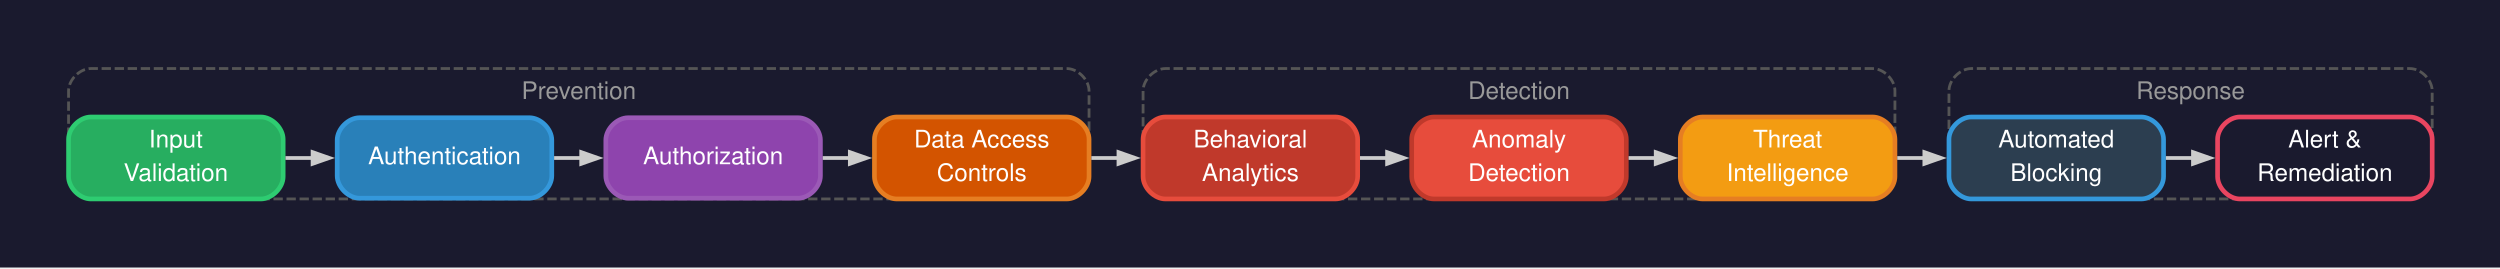
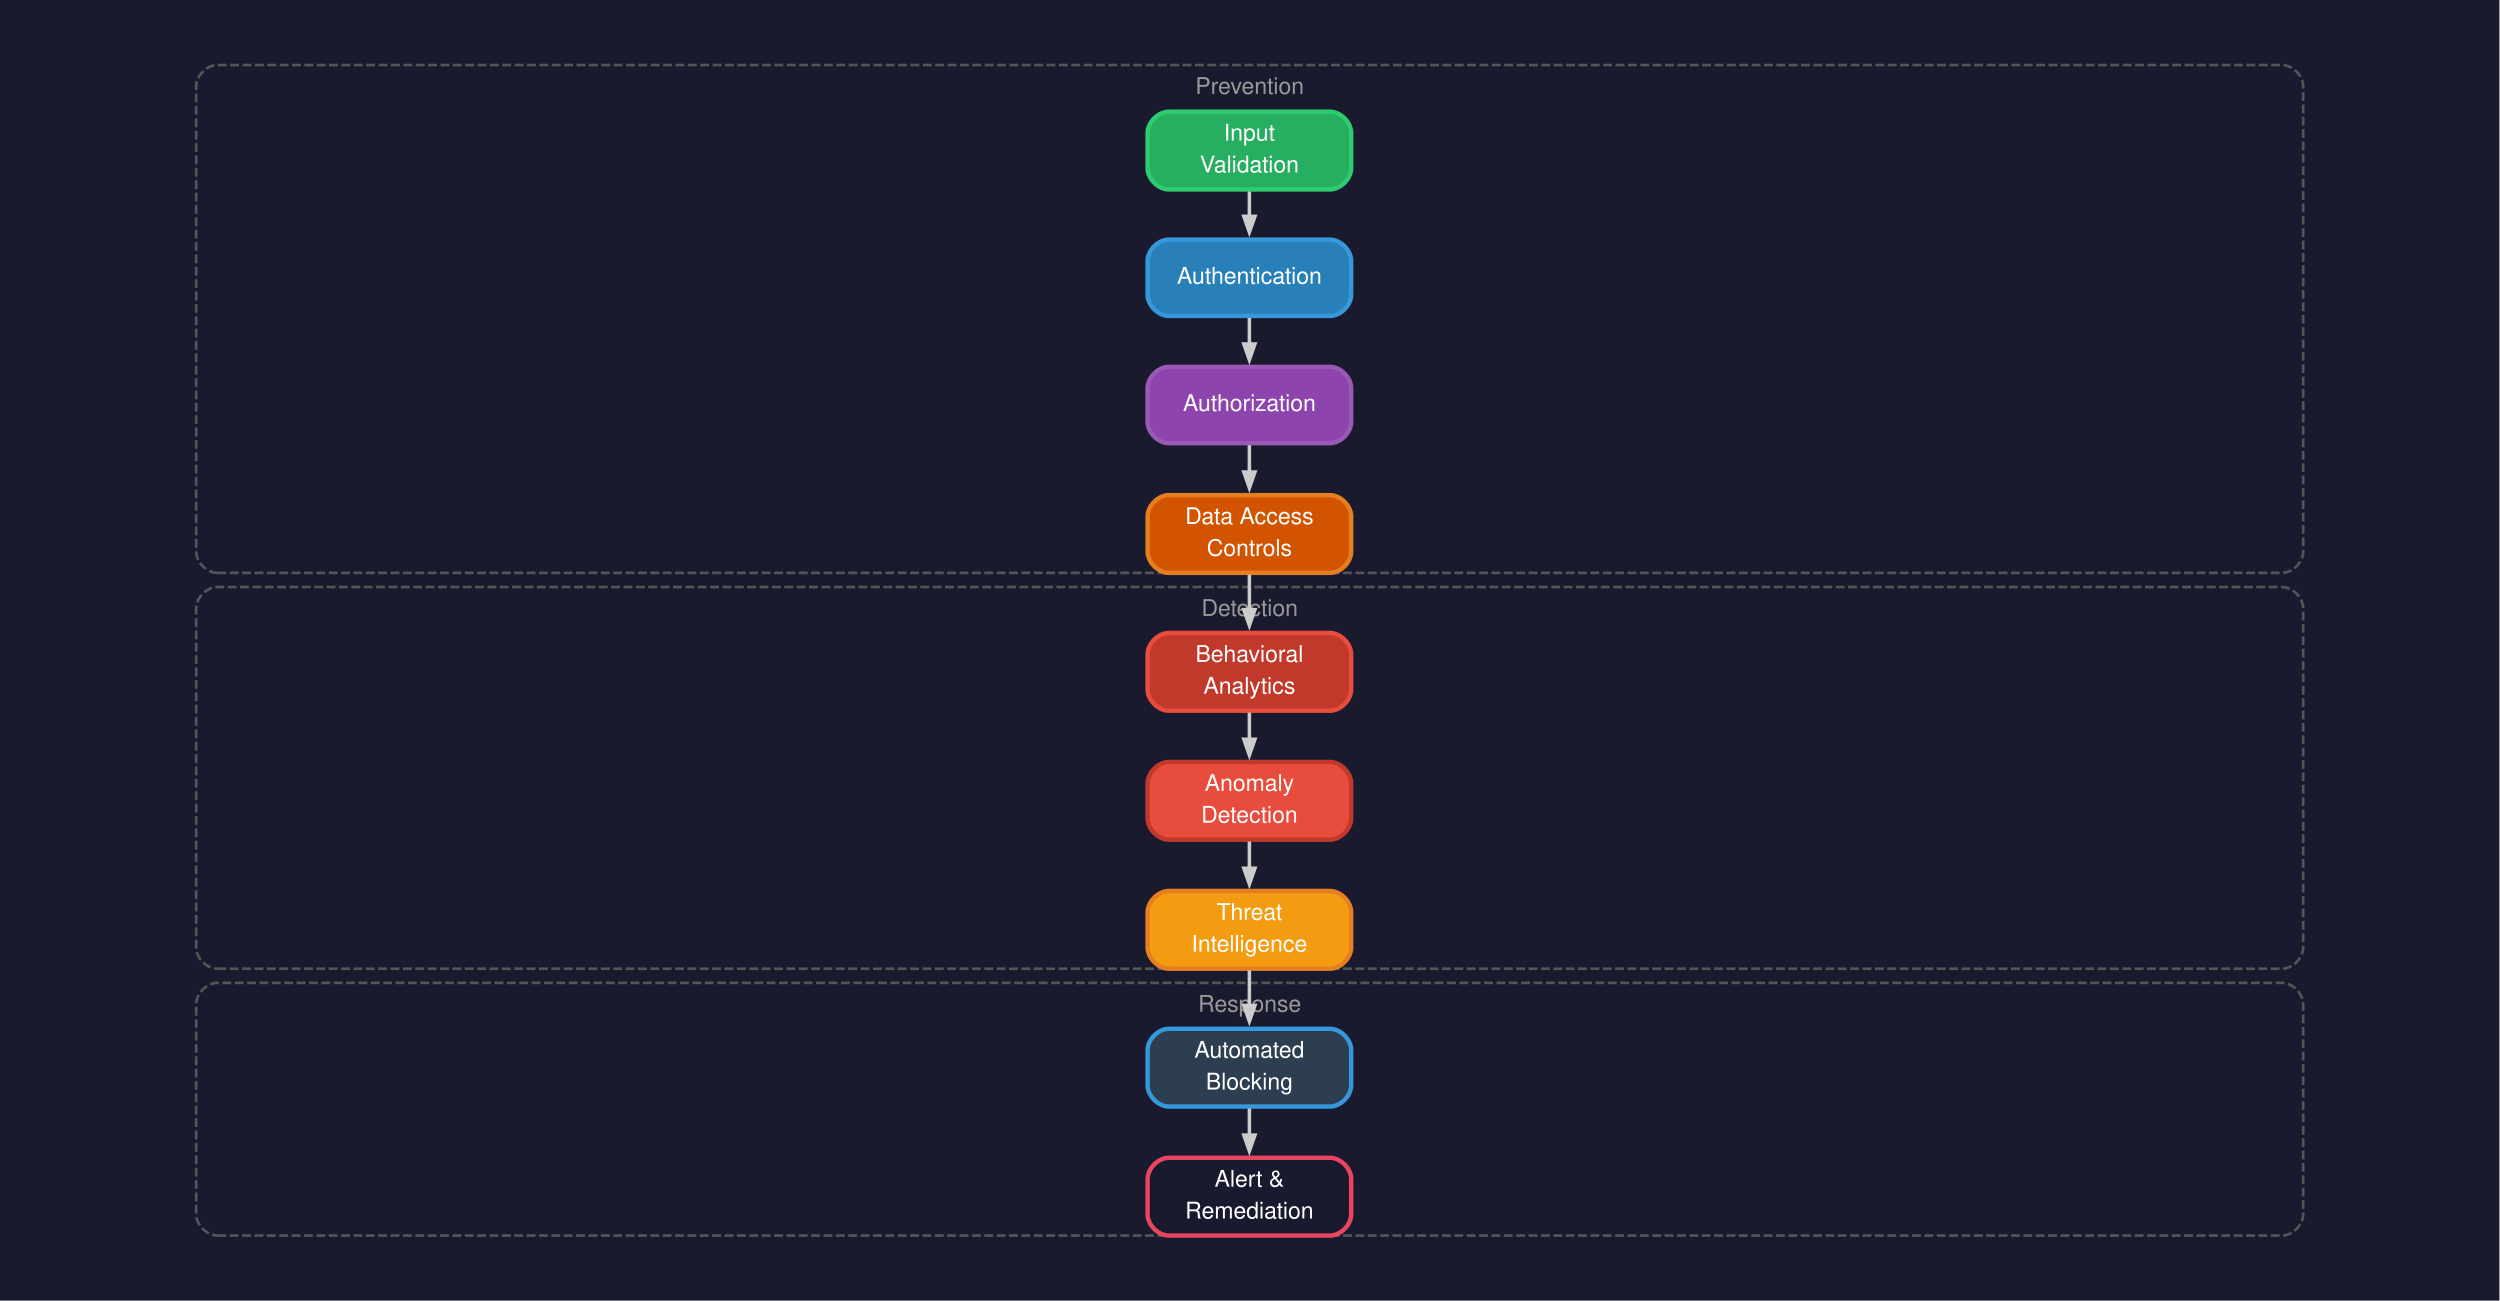
- <svg xmlns="http://www.w3.org/2000/svg" width="1342pt" height="144pt" viewBox="0.00 0.00 1342.00 144.00">
-   <g id="graph0" class="graph" transform="scale(1 1) rotate(0) translate(28.8 114.8)">
-     <polygon fill="#1a1a2e" stroke="none" points="-28.8,28.8 -28.8,-114.8 1313.6,-114.8 1313.6,28.8 -28.8,28.8" />
+ <svg xmlns="http://www.w3.org/2000/svg" width="692pt" height="360pt" viewBox="0.00 0.00 692.00 360.00">
+   <g id="graph0" class="graph" transform="scale(0.48913 0.48913) rotate(0) translate(28.8 707.2)">
+     <polygon fill="#1a1a2e" stroke="none" points="-28.8,28.8 -28.8,-707.2 1385.6,-707.2 1385.6,28.8 -28.8,28.8" />
    <g id="clust1" class="cluster">
-       <path fill="#1a1a2e" stroke="#555555" stroke-width="1.5" stroke-dasharray="5,2" d="M20,-8C20,-8 543.8,-8 543.8,-8 549.8,-8 555.8,-14 555.8,-20 555.8,-20 555.8,-66 555.8,-66 555.8,-72 549.8,-78 543.8,-78 543.8,-78 20,-78 20,-78 14,-78 8,-72 8,-66 8,-66 8,-20 8,-20 8,-14 14,-8 20,-8" />
-       <text xml:space="preserve" text-anchor="middle" x="281.9" y="-61.65" font-family="Segoe UI,Helvetica,Arial,sans-serif" font-size="13.00" fill="#999999">Prevention</text>
+       <path fill="#1a1a2e" stroke="#555555" stroke-width="1.5" stroke-dasharray="5,2" d="M94.23,-383C94.23,-383 1262.57,-383 1262.57,-383 1268.57,-383 1274.57,-389 1274.57,-395 1274.57,-395 1274.57,-658.4 1274.57,-658.4 1274.57,-664.4 1268.57,-670.4 1262.57,-670.4 1262.57,-670.4 94.23,-670.4 94.23,-670.4 88.23,-670.4 82.23,-664.4 82.23,-658.4 82.23,-658.4 82.23,-395 82.23,-395 82.23,-389 88.23,-383 94.23,-383" />
+       <text xml:space="preserve" text-anchor="middle" x="678.4" y="-654.05" font-family="Segoe UI,Helvetica,Arial,sans-serif" font-size="13.00" fill="#999999">Prevention</text>
    </g>
    <g id="clust2" class="cluster">
-       <path fill="#1a1a2e" stroke="#555555" stroke-width="1.5" stroke-dasharray="5,2" d="M596.8,-8C596.8,-8 976.4,-8 976.4,-8 982.4,-8 988.4,-14 988.4,-20 988.4,-20 988.4,-66 988.4,-66 988.4,-72 982.4,-78 976.4,-78 976.4,-78 596.8,-78 596.8,-78 590.8,-78 584.8,-72 584.8,-66 584.8,-66 584.8,-20 584.8,-20 584.8,-14 590.8,-8 596.8,-8" />
-       <text xml:space="preserve" text-anchor="middle" x="786.6" y="-61.65" font-family="Segoe UI,Helvetica,Arial,sans-serif" font-size="13.00" fill="#999999">Detection</text>
+       <path fill="#1a1a2e" stroke="#555555" stroke-width="1.5" stroke-dasharray="5,2" d="M94.23,-159C94.23,-159 1262.57,-159 1262.57,-159 1268.57,-159 1274.57,-165 1274.57,-171 1274.57,-171 1274.57,-363 1274.57,-363 1274.57,-369 1268.57,-375 1262.57,-375 1262.57,-375 94.23,-375 94.23,-375 88.23,-375 82.23,-369 82.23,-363 82.23,-363 82.23,-171 82.23,-171 82.23,-165 88.23,-159 94.23,-159" />
+       <text xml:space="preserve" text-anchor="middle" x="678.4" y="-358.65" font-family="Segoe UI,Helvetica,Arial,sans-serif" font-size="13.00" fill="#999999">Detection</text>
    </g>
    <g id="clust3" class="cluster">
-       <path fill="#1a1a2e" stroke="#555555" stroke-width="1.5" stroke-dasharray="5,2" d="M1029.4,-8C1029.4,-8 1264.8,-8 1264.8,-8 1270.8,-8 1276.8,-14 1276.8,-20 1276.8,-20 1276.8,-66 1276.8,-66 1276.8,-72 1270.8,-78 1264.8,-78 1264.8,-78 1029.4,-78 1029.4,-78 1023.4,-78 1017.4,-72 1017.4,-66 1017.4,-66 1017.4,-20 1017.4,-20 1017.4,-14 1023.4,-8 1029.4,-8" />
-       <text xml:space="preserve" text-anchor="middle" x="1147.1" y="-61.65" font-family="Segoe UI,Helvetica,Arial,sans-serif" font-size="13.00" fill="#999999">Response</text>
+       <path fill="#1a1a2e" stroke="#555555" stroke-width="1.5" stroke-dasharray="5,2" d="M94.23,-8C94.23,-8 1262.57,-8 1262.57,-8 1268.57,-8 1274.57,-14 1274.57,-20 1274.57,-20 1274.57,-139 1274.57,-139 1274.57,-145 1268.57,-151 1262.57,-151 1262.57,-151 94.23,-151 94.23,-151 88.23,-151 82.23,-145 82.23,-139 82.23,-139 82.23,-20 82.23,-20 82.23,-14 88.23,-8 94.23,-8" />
+       <text xml:space="preserve" text-anchor="middle" x="678.4" y="-134.65" font-family="Segoe UI,Helvetica,Arial,sans-serif" font-size="13.00" fill="#999999">Response</text>
    </g>
    <g id="node1" class="node">
-       <path fill="#27ae60" stroke="#2ecc71" stroke-width="2.5" d="M111.2,-52C111.2,-52 20,-52 20,-52 14,-52 8,-46 8,-40 8,-40 8,-20 8,-20 8,-14 14,-8 20,-8 20,-8 111.2,-8 111.2,-8 117.2,-8 123.2,-14 123.2,-20 123.2,-20 123.2,-40 123.2,-40 123.2,-46 117.2,-52 111.2,-52" />
-       <text xml:space="preserve" text-anchor="middle" x="65.6" y="-35.65" font-family="Segoe UI,Helvetica,Arial,sans-serif" font-size="13.00" fill="white">Input</text>
-       <text xml:space="preserve" text-anchor="middle" x="65.6" y="-17.65" font-family="Segoe UI,Helvetica,Arial,sans-serif" font-size="13.00" fill="white">Validation</text>
+       <path fill="#27ae60" stroke="#2ecc71" stroke-width="2.5" d="M723.83,-644C723.83,-644 632.63,-644 632.63,-644 626.63,-644 620.63,-638 620.63,-632 620.63,-632 620.63,-612 620.63,-612 620.63,-606 626.63,-600 632.63,-600 632.63,-600 723.83,-600 723.83,-600 729.83,-600 735.83,-606 735.83,-612 735.83,-612 735.83,-632 735.83,-632 735.83,-638 729.83,-644 723.83,-644" />
+       <text xml:space="preserve" text-anchor="middle" x="678.23" y="-627.65" font-family="Segoe UI,Helvetica,Arial,sans-serif" font-size="13.00" fill="white">Input</text>
+       <text xml:space="preserve" text-anchor="middle" x="678.23" y="-609.65" font-family="Segoe UI,Helvetica,Arial,sans-serif" font-size="13.00" fill="white">Validation</text>
    </g>
    <g id="node2" class="node">
-       <path fill="#2980b9" stroke="#3498db" stroke-width="2.5" d="M255.4,-51.6C255.4,-51.6 164.2,-51.6 164.2,-51.6 158.2,-51.6 152.2,-45.6 152.2,-39.6 152.2,-39.6 152.2,-20.4 152.2,-20.4 152.2,-14.4 158.2,-8.4 164.2,-8.4 164.2,-8.4 255.4,-8.4 255.4,-8.4 261.4,-8.4 267.4,-14.4 267.4,-20.4 267.4,-20.4 267.4,-39.6 267.4,-39.6 267.4,-45.6 261.4,-51.6 255.4,-51.6" />
-       <text xml:space="preserve" text-anchor="middle" x="209.8" y="-26.65" font-family="Segoe UI,Helvetica,Arial,sans-serif" font-size="13.00" fill="white">Authentication</text>
+       <path fill="#2980b9" stroke="#3498db" stroke-width="2.5" d="M723.83,-571.6C723.83,-571.6 632.63,-571.6 632.63,-571.6 626.63,-571.6 620.63,-565.6 620.63,-559.6 620.63,-559.6 620.63,-540.4 620.63,-540.4 620.63,-534.4 626.63,-528.4 632.63,-528.4 632.63,-528.4 723.83,-528.4 723.83,-528.4 729.83,-528.4 735.83,-534.4 735.83,-540.4 735.83,-540.4 735.83,-559.6 735.83,-559.6 735.83,-565.6 729.83,-571.6 723.83,-571.6" />
+       <text xml:space="preserve" text-anchor="middle" x="678.23" y="-546.65" font-family="Segoe UI,Helvetica,Arial,sans-serif" font-size="13.00" fill="white">Authentication</text>
    </g>
    <g id="edge1" class="edge">
-       <path fill="none" stroke="#cccccc" stroke-width="2" d="M124.44,-30C129.37,-30 134.39,-30 139.4,-30" />
-       <polygon fill="#cccccc" stroke="#cccccc" stroke-width="2" points="138.99,-33.15 147.99,-30 138.99,-26.85 138.99,-33.15" />
+       <path fill="none" stroke="#cccccc" stroke-width="2" d="M678.23,-598.85C678.23,-594.3 678.23,-589.4 678.23,-584.55" />
+       <polygon fill="#cccccc" stroke="#cccccc" stroke-width="2" points="681.38,-584.79 678.23,-575.79 675.08,-584.79 681.38,-584.79" />
    </g>
    <g id="node3" class="node">
-       <path fill="#8e44ad" stroke="#9b59b6" stroke-width="2.5" d="M399.6,-51.6C399.6,-51.6 308.4,-51.6 308.4,-51.6 302.4,-51.6 296.4,-45.6 296.4,-39.6 296.4,-39.6 296.4,-20.4 296.4,-20.4 296.4,-14.4 302.4,-8.4 308.4,-8.4 308.4,-8.4 399.6,-8.4 399.6,-8.4 405.6,-8.4 411.6,-14.4 411.6,-20.4 411.6,-20.4 411.6,-39.6 411.6,-39.6 411.6,-45.6 405.6,-51.6 399.6,-51.6" />
-       <text xml:space="preserve" text-anchor="middle" x="354" y="-26.65" font-family="Segoe UI,Helvetica,Arial,sans-serif" font-size="13.00" fill="white">Authorization</text>
+       <path fill="#8e44ad" stroke="#9b59b6" stroke-width="2.5" d="M723.83,-499.6C723.83,-499.6 632.63,-499.6 632.63,-499.6 626.63,-499.6 620.63,-493.6 620.63,-487.6 620.63,-487.6 620.63,-468.4 620.63,-468.4 620.63,-462.4 626.63,-456.4 632.63,-456.4 632.63,-456.4 723.83,-456.4 723.83,-456.4 729.83,-456.4 735.83,-462.4 735.83,-468.4 735.83,-468.4 735.83,-487.6 735.83,-487.6 735.83,-493.6 729.83,-499.6 723.83,-499.6" />
+       <text xml:space="preserve" text-anchor="middle" x="678.23" y="-474.65" font-family="Segoe UI,Helvetica,Arial,sans-serif" font-size="13.00" fill="white">Authorization</text>
    </g>
    <g id="edge2" class="edge">
-       <path fill="none" stroke="#cccccc" stroke-width="2" d="M268.64,-30C273.57,-30 278.59,-30 283.6,-30" />
-       <polygon fill="#cccccc" stroke="#cccccc" stroke-width="2" points="283.19,-33.15 292.19,-30 283.19,-26.85 283.19,-33.15" />
+       <path fill="none" stroke="#cccccc" stroke-width="2" d="M678.23,-527.24C678.23,-522.45 678.23,-517.28 678.23,-512.16" />
+       <polygon fill="#cccccc" stroke="#cccccc" stroke-width="2" points="681.38,-512.54 678.23,-503.54 675.08,-512.54 681.38,-512.54" />
    </g>
    <g id="node4" class="node">
-       <path fill="#d35400" stroke="#e67e22" stroke-width="2.5" d="M543.8,-52C543.8,-52 452.6,-52 452.6,-52 446.6,-52 440.6,-46 440.6,-40 440.6,-40 440.6,-20 440.6,-20 440.6,-14 446.6,-8 452.6,-8 452.6,-8 543.8,-8 543.8,-8 549.8,-8 555.8,-14 555.8,-20 555.8,-20 555.8,-40 555.8,-40 555.8,-46 549.8,-52 543.8,-52" />
-       <text xml:space="preserve" text-anchor="middle" x="498.2" y="-35.65" font-family="Segoe UI,Helvetica,Arial,sans-serif" font-size="13.00" fill="white">Data Access</text>
-       <text xml:space="preserve" text-anchor="middle" x="498.2" y="-17.65" font-family="Segoe UI,Helvetica,Arial,sans-serif" font-size="13.00" fill="white">Controls</text>
+       <path fill="#d35400" stroke="#e67e22" stroke-width="2.5" d="M723.83,-427C723.83,-427 632.63,-427 632.63,-427 626.63,-427 620.63,-421 620.63,-415 620.63,-415 620.63,-395 620.63,-395 620.63,-389 626.63,-383 632.63,-383 632.63,-383 723.83,-383 723.83,-383 729.83,-383 735.83,-389 735.83,-395 735.83,-395 735.83,-415 735.83,-415 735.83,-421 729.83,-427 723.83,-427" />
+       <text xml:space="preserve" text-anchor="middle" x="678.23" y="-410.65" font-family="Segoe UI,Helvetica,Arial,sans-serif" font-size="13.00" fill="white">Data Access</text>
+       <text xml:space="preserve" text-anchor="middle" x="678.23" y="-392.65" font-family="Segoe UI,Helvetica,Arial,sans-serif" font-size="13.00" fill="white">Controls</text>
    </g>
    <g id="edge3" class="edge">
-       <path fill="none" stroke="#cccccc" stroke-width="2" d="M412.84,-30C417.77,-30 422.79,-30 427.8,-30" />
-       <polygon fill="#cccccc" stroke="#cccccc" stroke-width="2" points="427.39,-33.15 436.39,-30 427.39,-26.85 427.39,-33.15" />
+       <path fill="none" stroke="#cccccc" stroke-width="2" d="M678.23,-455.31C678.23,-450.45 678.23,-445.18 678.23,-439.95" />
+       <polygon fill="#cccccc" stroke="#cccccc" stroke-width="2" points="681.38,-440.07 678.23,-431.07 675.08,-440.07 681.38,-440.07" />
    </g>
    <g id="node5" class="node">
-       <path fill="#c0392b" stroke="#e74c3c" stroke-width="2.5" d="M688,-52C688,-52 596.8,-52 596.8,-52 590.8,-52 584.8,-46 584.8,-40 584.8,-40 584.8,-20 584.8,-20 584.8,-14 590.8,-8 596.8,-8 596.8,-8 688,-8 688,-8 694,-8 700,-14 700,-20 700,-20 700,-40 700,-40 700,-46 694,-52 688,-52" />
-       <text xml:space="preserve" text-anchor="middle" x="642.4" y="-35.65" font-family="Segoe UI,Helvetica,Arial,sans-serif" font-size="13.00" fill="white">Behavioral</text>
-       <text xml:space="preserve" text-anchor="middle" x="642.4" y="-17.65" font-family="Segoe UI,Helvetica,Arial,sans-serif" font-size="13.00" fill="white">Analytics</text>
+       <path fill="#c0392b" stroke="#e74c3c" stroke-width="2.5" d="M723.83,-349C723.83,-349 632.63,-349 632.63,-349 626.63,-349 620.63,-343 620.63,-337 620.63,-337 620.63,-317 620.63,-317 620.63,-311 626.63,-305 632.63,-305 632.63,-305 723.83,-305 723.83,-305 729.83,-305 735.83,-311 735.83,-317 735.83,-317 735.83,-337 735.83,-337 735.83,-343 729.83,-349 723.83,-349" />
+       <text xml:space="preserve" text-anchor="middle" x="678.23" y="-332.65" font-family="Segoe UI,Helvetica,Arial,sans-serif" font-size="13.00" fill="white">Behavioral</text>
+       <text xml:space="preserve" text-anchor="middle" x="678.23" y="-314.65" font-family="Segoe UI,Helvetica,Arial,sans-serif" font-size="13.00" fill="white">Analytics</text>
    </g>
    <g id="edge4" class="edge">
-       <path fill="none" stroke="#cccccc" stroke-width="2" d="M557.04,-30C561.97,-30 566.99,-30 572,-30" />
-       <polygon fill="#cccccc" stroke="#cccccc" stroke-width="2" points="571.59,-33.15 580.59,-30 571.59,-26.85 571.59,-33.15" />
+       <path fill="none" stroke="#cccccc" stroke-width="2" d="M678.23,-382.02C678.23,-375.77 678.23,-368.82 678.23,-362.03" />
+       <polygon fill="#cccccc" stroke="#cccccc" stroke-width="2" points="681.38,-362.22 678.23,-353.22 675.08,-362.22 681.38,-362.22" />
    </g>
    <g id="node6" class="node">
-       <path fill="#e74c3c" stroke="#c0392b" stroke-width="2.5" d="M832.2,-52C832.2,-52 741,-52 741,-52 735,-52 729,-46 729,-40 729,-40 729,-20 729,-20 729,-14 735,-8 741,-8 741,-8 832.2,-8 832.2,-8 838.2,-8 844.2,-14 844.2,-20 844.2,-20 844.2,-40 844.2,-40 844.2,-46 838.2,-52 832.2,-52" />
-       <text xml:space="preserve" text-anchor="middle" x="786.6" y="-35.65" font-family="Segoe UI,Helvetica,Arial,sans-serif" font-size="13.00" fill="white">Anomaly</text>
-       <text xml:space="preserve" text-anchor="middle" x="786.6" y="-17.65" font-family="Segoe UI,Helvetica,Arial,sans-serif" font-size="13.00" fill="white">Detection</text>
+       <path fill="#e74c3c" stroke="#c0392b" stroke-width="2.5" d="M723.83,-276C723.83,-276 632.63,-276 632.63,-276 626.63,-276 620.63,-270 620.63,-264 620.63,-264 620.63,-244 620.63,-244 620.63,-238 626.63,-232 632.63,-232 632.63,-232 723.83,-232 723.83,-232 729.83,-232 735.83,-238 735.83,-244 735.83,-244 735.83,-264 735.83,-264 735.83,-270 729.83,-276 723.83,-276" />
+       <text xml:space="preserve" text-anchor="middle" x="678.23" y="-259.65" font-family="Segoe UI,Helvetica,Arial,sans-serif" font-size="13.00" fill="white">Anomaly</text>
+       <text xml:space="preserve" text-anchor="middle" x="678.23" y="-241.65" font-family="Segoe UI,Helvetica,Arial,sans-serif" font-size="13.00" fill="white">Detection</text>
    </g>
    <g id="edge5" class="edge">
-       <path fill="none" stroke="#cccccc" stroke-width="2" d="M701.24,-30C706.17,-30 711.19,-30 716.2,-30" />
-       <polygon fill="#cccccc" stroke="#cccccc" stroke-width="2" points="715.79,-33.15 724.79,-30 715.79,-26.85 715.79,-33.15" />
+       <path fill="none" stroke="#cccccc" stroke-width="2" d="M678.23,-303.92C678.23,-299.07 678.23,-293.82 678.23,-288.63" />
+       <polygon fill="#cccccc" stroke="#cccccc" stroke-width="2" points="681.38,-288.85 678.23,-279.85 675.08,-288.85 681.38,-288.85" />
    </g>
    <g id="node7" class="node">
-       <path fill="#f39c12" stroke="#e67e22" stroke-width="2.5" d="M976.4,-52C976.4,-52 885.2,-52 885.2,-52 879.2,-52 873.2,-46 873.2,-40 873.2,-40 873.2,-20 873.2,-20 873.2,-14 879.2,-8 885.2,-8 885.2,-8 976.4,-8 976.4,-8 982.4,-8 988.4,-14 988.4,-20 988.4,-20 988.4,-40 988.4,-40 988.4,-46 982.4,-52 976.4,-52" />
-       <text xml:space="preserve" text-anchor="middle" x="930.8" y="-35.65" font-family="Segoe UI,Helvetica,Arial,sans-serif" font-size="13.00" fill="white">Threat</text>
-       <text xml:space="preserve" text-anchor="middle" x="930.8" y="-17.65" font-family="Segoe UI,Helvetica,Arial,sans-serif" font-size="13.00" fill="white">Intelligence</text>
+       <path fill="#f39c12" stroke="#e67e22" stroke-width="2.5" d="M723.83,-203C723.83,-203 632.63,-203 632.63,-203 626.63,-203 620.63,-197 620.63,-191 620.63,-191 620.63,-171 620.63,-171 620.63,-165 626.63,-159 632.63,-159 632.63,-159 723.83,-159 723.83,-159 729.83,-159 735.83,-165 735.83,-171 735.83,-171 735.83,-191 735.83,-191 735.83,-197 729.83,-203 723.83,-203" />
+       <text xml:space="preserve" text-anchor="middle" x="678.23" y="-186.65" font-family="Segoe UI,Helvetica,Arial,sans-serif" font-size="13.00" fill="white">Threat</text>
+       <text xml:space="preserve" text-anchor="middle" x="678.23" y="-168.65" font-family="Segoe UI,Helvetica,Arial,sans-serif" font-size="13.00" fill="white">Intelligence</text>
    </g>
    <g id="edge6" class="edge">
-       <path fill="none" stroke="#cccccc" stroke-width="2" d="M845.44,-30C850.37,-30 855.39,-30 860.4,-30" />
-       <polygon fill="#cccccc" stroke="#cccccc" stroke-width="2" points="859.99,-33.15 868.99,-30 859.99,-26.85 859.99,-33.15" />
+       <path fill="none" stroke="#cccccc" stroke-width="2" d="M678.23,-230.92C678.23,-226.07 678.23,-220.82 678.23,-215.63" />
+       <polygon fill="#cccccc" stroke="#cccccc" stroke-width="2" points="681.38,-215.85 678.23,-206.85 675.08,-215.85 681.38,-215.85" />
    </g>
    <g id="node8" class="node">
-       <path fill="#2c3e50" stroke="#3498db" stroke-width="2.5" d="M1120.6,-52C1120.6,-52 1029.4,-52 1029.4,-52 1023.4,-52 1017.4,-46 1017.4,-40 1017.4,-40 1017.4,-20 1017.4,-20 1017.4,-14 1023.4,-8 1029.4,-8 1029.4,-8 1120.6,-8 1120.6,-8 1126.6,-8 1132.6,-14 1132.6,-20 1132.6,-20 1132.6,-40 1132.6,-40 1132.6,-46 1126.6,-52 1120.6,-52" />
-       <text xml:space="preserve" text-anchor="middle" x="1075" y="-35.65" font-family="Segoe UI,Helvetica,Arial,sans-serif" font-size="13.00" fill="white">Automated</text>
-       <text xml:space="preserve" text-anchor="middle" x="1075" y="-17.65" font-family="Segoe UI,Helvetica,Arial,sans-serif" font-size="13.00" fill="white">Blocking</text>
+       <path fill="#2c3e50" stroke="#3498db" stroke-width="2.5" d="M723.83,-125C723.83,-125 632.63,-125 632.63,-125 626.63,-125 620.63,-119 620.63,-113 620.63,-113 620.63,-93 620.63,-93 620.63,-87 626.63,-81 632.63,-81 632.63,-81 723.83,-81 723.83,-81 729.83,-81 735.83,-87 735.83,-93 735.83,-93 735.83,-113 735.83,-113 735.83,-119 729.83,-125 723.83,-125" />
+       <text xml:space="preserve" text-anchor="middle" x="678.23" y="-108.65" font-family="Segoe UI,Helvetica,Arial,sans-serif" font-size="13.00" fill="white">Automated</text>
+       <text xml:space="preserve" text-anchor="middle" x="678.23" y="-90.65" font-family="Segoe UI,Helvetica,Arial,sans-serif" font-size="13.00" fill="white">Blocking</text>
    </g>
    <g id="edge7" class="edge">
-       <path fill="none" stroke="#cccccc" stroke-width="2" d="M989.64,-30C994.57,-30 999.59,-30 1004.6,-30" />
-       <polygon fill="#cccccc" stroke="#cccccc" stroke-width="2" points="1004.19,-33.15 1013.19,-30 1004.19,-26.85 1004.19,-33.15" />
+       <path fill="none" stroke="#cccccc" stroke-width="2" d="M678.23,-158.02C678.23,-151.77 678.23,-144.82 678.23,-138.03" />
+       <polygon fill="#cccccc" stroke="#cccccc" stroke-width="2" points="681.38,-138.22 678.23,-129.22 675.08,-138.22 681.38,-138.22" />
    </g>
    <g id="node9" class="node">
-       <path fill="#1a1a2e" stroke="#e94560" stroke-width="2.5" d="M1264.8,-52C1264.8,-52 1173.6,-52 1173.6,-52 1167.6,-52 1161.6,-46 1161.6,-40 1161.6,-40 1161.6,-20 1161.6,-20 1161.6,-14 1167.6,-8 1173.6,-8 1173.6,-8 1264.8,-8 1264.8,-8 1270.8,-8 1276.8,-14 1276.8,-20 1276.8,-20 1276.8,-40 1276.8,-40 1276.8,-46 1270.8,-52 1264.8,-52" />
-       <text xml:space="preserve" text-anchor="middle" x="1219.2" y="-35.65" font-family="Segoe UI,Helvetica,Arial,sans-serif" font-size="13.00" fill="white">Alert &amp;</text>
-       <text xml:space="preserve" text-anchor="middle" x="1219.2" y="-17.65" font-family="Segoe UI,Helvetica,Arial,sans-serif" font-size="13.00" fill="white">Remediation</text>
+       <path fill="#1a1a2e" stroke="#e94560" stroke-width="2.5" d="M723.83,-52C723.83,-52 632.63,-52 632.63,-52 626.63,-52 620.63,-46 620.63,-40 620.63,-40 620.63,-20 620.63,-20 620.63,-14 626.63,-8 632.63,-8 632.63,-8 723.83,-8 723.83,-8 729.83,-8 735.83,-14 735.83,-20 735.83,-20 735.83,-40 735.83,-40 735.83,-46 729.83,-52 723.83,-52" />
+       <text xml:space="preserve" text-anchor="middle" x="678.23" y="-35.65" font-family="Segoe UI,Helvetica,Arial,sans-serif" font-size="13.00" fill="white">Alert &amp;</text>
+       <text xml:space="preserve" text-anchor="middle" x="678.23" y="-17.65" font-family="Segoe UI,Helvetica,Arial,sans-serif" font-size="13.00" fill="white">Remediation</text>
    </g>
    <g id="edge8" class="edge">
-       <path fill="none" stroke="#cccccc" stroke-width="2" d="M1133.84,-30C1138.77,-30 1143.79,-30 1148.8,-30" />
-       <polygon fill="#cccccc" stroke="#cccccc" stroke-width="2" points="1148.39,-33.15 1157.39,-30 1148.39,-26.85 1148.39,-33.15" />
+       <path fill="none" stroke="#cccccc" stroke-width="2" d="M678.23,-79.92C678.23,-75.07 678.23,-69.82 678.23,-64.63" />
+       <polygon fill="#cccccc" stroke="#cccccc" stroke-width="2" points="681.38,-64.85 678.23,-55.85 675.08,-64.85 681.38,-64.85" />
    </g>
  </g>
</svg>
